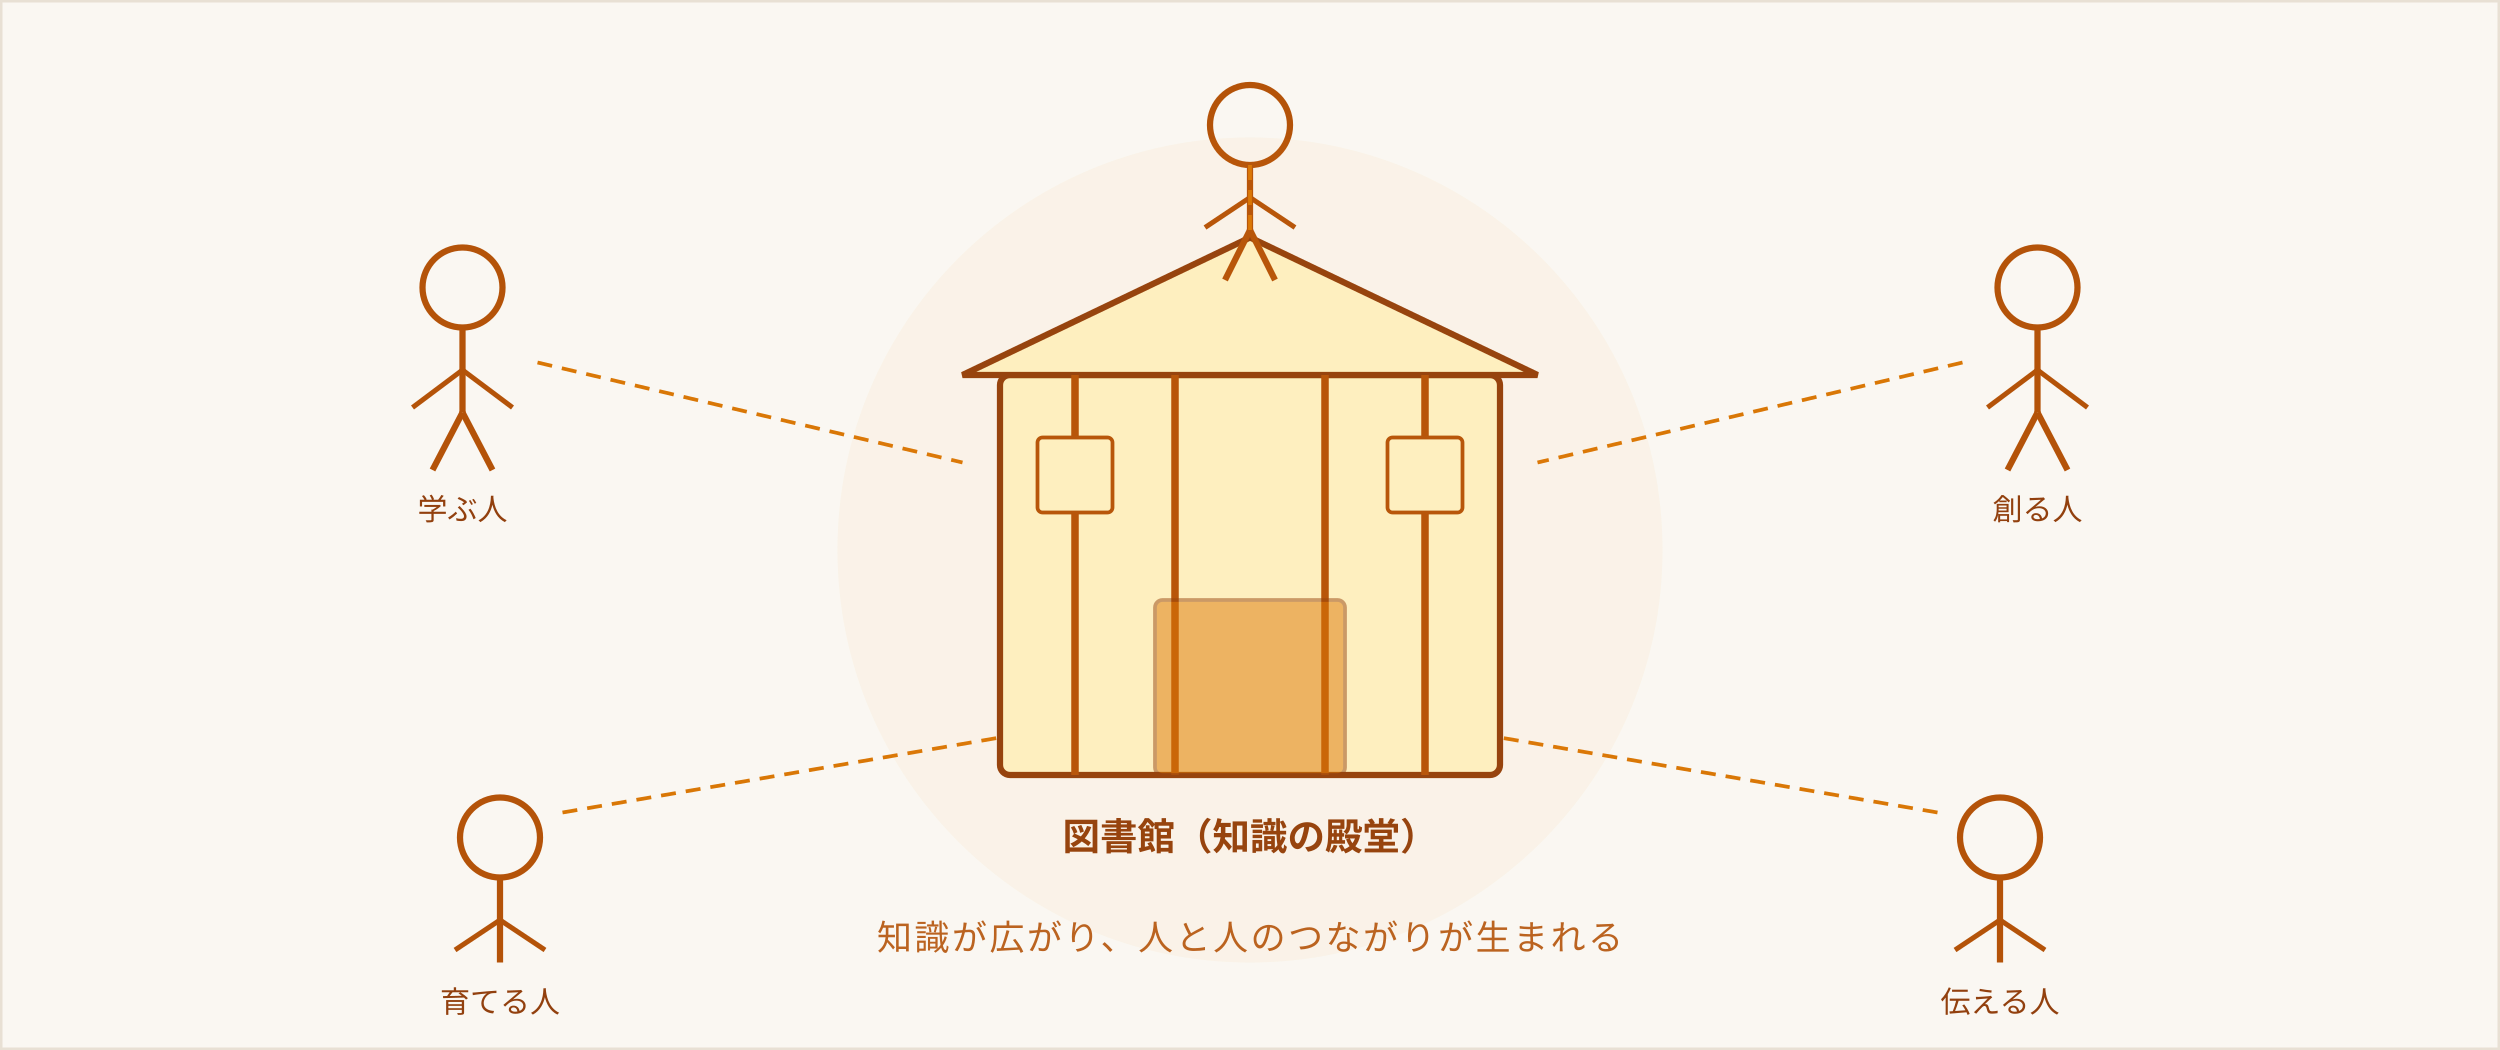
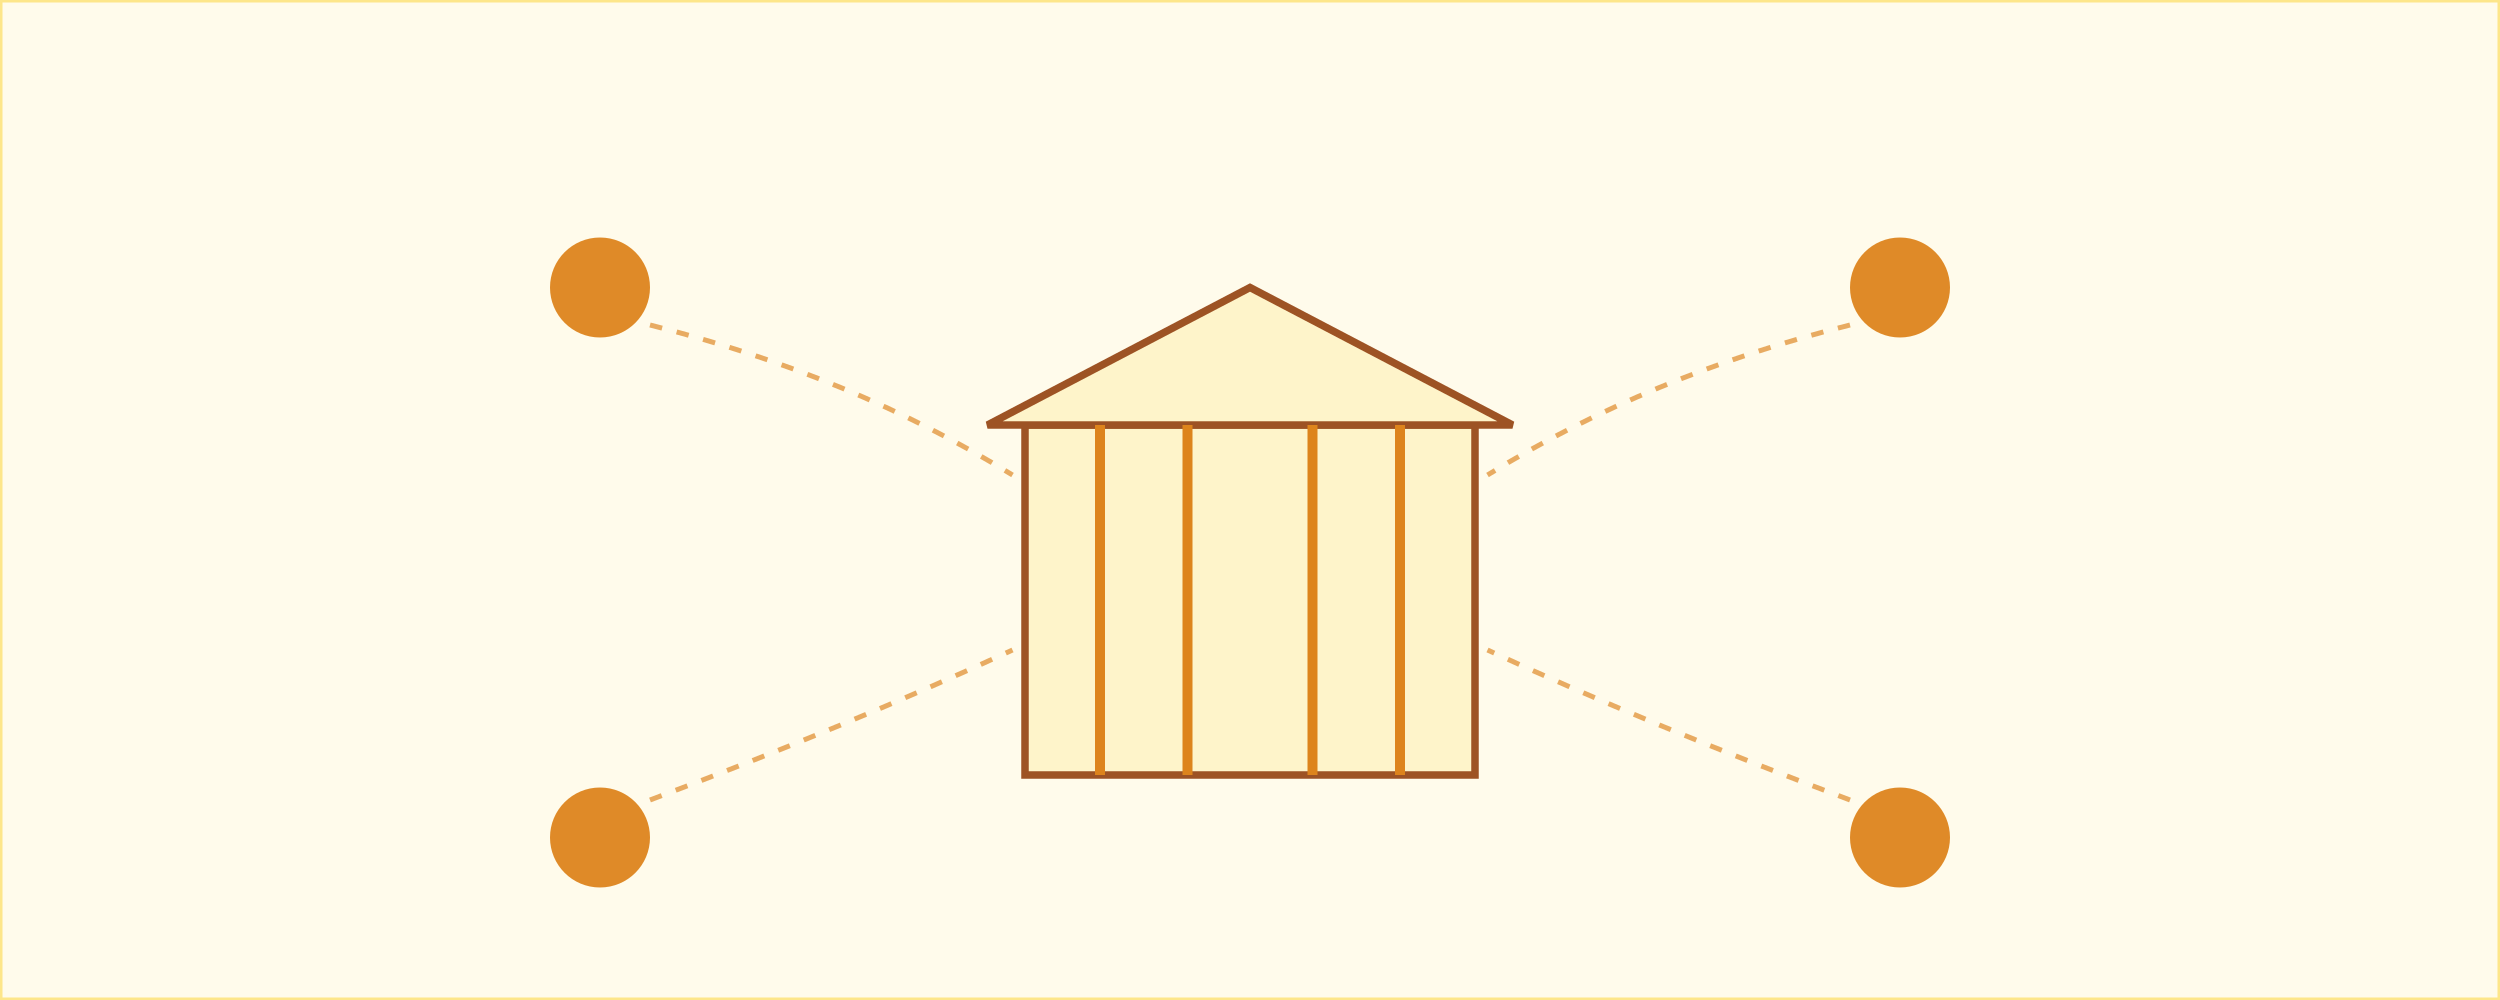
- <svg xmlns="http://www.w3.org/2000/svg" width="1000" height="420" viewBox="0 0 1000 420">
-   <rect width="1000" height="420" fill="#faf7f2" />
-   <rect x="0" y="0" width="1000" height="420" fill="none" stroke="#e8e0d4" stroke-width="2" />
-   <rect x="400" y="150" width="200" height="160" rx="4" fill="#fef3c7" stroke="#92400e" stroke-width="2.5" />
-   <polygon points="385,150 615,150 500,95" fill="#fef3c7" stroke="#92400e" stroke-width="2.5" />
-   <line x1="430" y1="150" x2="430" y2="310" stroke="#b45309" stroke-width="3" />
-   <line x1="470" y1="150" x2="470" y2="310" stroke="#b45309" stroke-width="3" />
-   <line x1="530" y1="150" x2="530" y2="310" stroke="#b45309" stroke-width="3" />
-   <line x1="570" y1="150" x2="570" y2="310" stroke="#b45309" stroke-width="3" />
-   <rect x="462" y="240" width="76" height="70" rx="3" fill="#d97706" opacity="0.5" stroke="#92400e" stroke-width="1.5" />
-   <rect x="415" y="175" width="30" height="30" rx="2" fill="#fef3c7" stroke="#b45309" stroke-width="1.5" />
-   <rect x="555" y="175" width="30" height="30" rx="2" fill="#fef3c7" stroke="#b45309" stroke-width="1.5" />
-   <text x="500" y="340" font-family="'Hiragino Sans', sans-serif" font-size="15" font-weight="700" fill="#92400e" text-anchor="middle">図書館（知識の殿堂）</text>
-   <circle cx="185" cy="115" r="16" fill="none" stroke="#b45309" stroke-width="2.5" />
-   <line x1="185" y1="131" x2="185" y2="165" stroke="#b45309" stroke-width="2.5" />
-   <line x1="185" y1="148" x2="165" y2="163" stroke="#b45309" stroke-width="2" />
-   <line x1="185" y1="148" x2="205" y2="163" stroke="#b45309" stroke-width="2" />
-   <line x1="185" y1="165" x2="173" y2="188" stroke="#b45309" stroke-width="2.5" />
-   <line x1="185" y1="165" x2="197" y2="188" stroke="#b45309" stroke-width="2.5" />
-   <text x="185" y="208" font-family="'Hiragino Sans', sans-serif" font-size="12" fill="#92400e" text-anchor="middle">学ぶ人</text>
-   <line x1="215" y1="145" x2="385" y2="185" stroke="#d97706" stroke-width="1.5" stroke-dasharray="6,4" />
-   <circle cx="500" cy="50" r="16" fill="none" stroke="#b45309" stroke-width="2.5" />
-   <line x1="500" y1="66" x2="500" y2="92" stroke="#b45309" stroke-width="2.5" />
-   <line x1="500" y1="79" x2="482" y2="91" stroke="#b45309" stroke-width="2" />
-   <line x1="500" y1="79" x2="518" y2="91" stroke="#b45309" stroke-width="2" />
-   <line x1="500" y1="92" x2="490" y2="112" stroke="#b45309" stroke-width="2.5" />
-   <line x1="500" y1="92" x2="510" y2="112" stroke="#b45309" stroke-width="2.5" />
-   <line x1="500" y1="66" x2="500" y2="95" stroke="#d97706" stroke-width="1.5" stroke-dasharray="6,4" />
-   <circle cx="815" cy="115" r="16" fill="none" stroke="#b45309" stroke-width="2.5" />
-   <line x1="815" y1="131" x2="815" y2="165" stroke="#b45309" stroke-width="2.5" />
-   <line x1="815" y1="148" x2="795" y2="163" stroke="#b45309" stroke-width="2" />
-   <line x1="815" y1="148" x2="835" y2="163" stroke="#b45309" stroke-width="2" />
-   <line x1="815" y1="165" x2="803" y2="188" stroke="#b45309" stroke-width="2.5" />
-   <line x1="815" y1="165" x2="827" y2="188" stroke="#b45309" stroke-width="2.5" />
-   <text x="815" y="208" font-family="'Hiragino Sans', sans-serif" font-size="12" fill="#92400e" text-anchor="middle">創る人</text>
-   <line x1="785" y1="145" x2="615" y2="185" stroke="#d97706" stroke-width="1.5" stroke-dasharray="6,4" />
-   <circle cx="200" cy="335" r="16" fill="none" stroke="#b45309" stroke-width="2.5" />
-   <line x1="200" y1="351" x2="200" y2="385" stroke="#b45309" stroke-width="2.5" />
-   <line x1="200" y1="368" x2="182" y2="380" stroke="#b45309" stroke-width="2" />
-   <line x1="200" y1="368" x2="218" y2="380" stroke="#b45309" stroke-width="2" />
-   <text x="200" y="405" font-family="'Hiragino Sans', sans-serif" font-size="12" fill="#92400e" text-anchor="middle">育てる人</text>
-   <line x1="225" y1="325" x2="400" y2="295" stroke="#d97706" stroke-width="1.5" stroke-dasharray="6,4" />
-   <circle cx="800" cy="335" r="16" fill="none" stroke="#b45309" stroke-width="2.5" />
-   <line x1="800" y1="351" x2="800" y2="385" stroke="#b45309" stroke-width="2.5" />
-   <line x1="800" y1="368" x2="782" y2="380" stroke="#b45309" stroke-width="2" />
-   <line x1="800" y1="368" x2="818" y2="380" stroke="#b45309" stroke-width="2" />
-   <text x="800" y="405" font-family="'Hiragino Sans', sans-serif" font-size="12" fill="#92400e" text-anchor="middle">伝える人</text>
-   <line x1="775" y1="325" x2="600" y2="295" stroke="#d97706" stroke-width="1.5" stroke-dasharray="6,4" />
-   <circle cx="500" cy="220" r="165" fill="#f59e0b" opacity="0.05" />
-   <text x="500" y="380" font-family="'Hiragino Sans', sans-serif" font-size="14" fill="#b45309" text-anchor="middle" letter-spacing="1" opacity="0.9">知識が広がり、人と人のつながりが生まれる</text>
+ <svg xmlns="http://www.w3.org/2000/svg" width="1000" height="400" viewBox="0 0 1000 400">
+   <rect width="1000" height="400" fill="#fffbeb" />
+   <rect x="0" y="0" width="1000" height="400" fill="none" stroke="#fde68a" stroke-width="2" />
+   <g opacity="0.9">
+     <rect x="410" y="170" width="180" height="140" fill="#fef3c7" stroke="#92400e" stroke-width="3" />
+     <polygon points="395,170 605,170 500,115" fill="#fef3c7" stroke="#92400e" stroke-width="3" />
+     <line x1="440" y1="170" x2="440" y2="310" stroke="#d97706" stroke-width="4" />
+     <line x1="475" y1="170" x2="475" y2="310" stroke="#d97706" stroke-width="4" />
+     <line x1="525" y1="170" x2="525" y2="310" stroke="#d97706" stroke-width="4" />
+     <line x1="560" y1="170" x2="560" y2="310" stroke="#d97706" stroke-width="4" />
+   </g>
+   <g fill="none" stroke="#d97706" stroke-width="2" stroke-dasharray="5 6" opacity="0.6">
+     <path d="M 260 130 Q 340 150 405 190" />
+     <path d="M 740 130 Q 660 150 595 190" />
+     <path d="M 260 320 Q 340 290 405 260" />
+     <path d="M 740 320 Q 660 290 595 260" />
+   </g>
+   <g opacity="0.85" fill="#d97706">
+     <circle cx="240" cy="115" r="20" />
+     <circle cx="760" cy="115" r="20" />
+     <circle cx="240" cy="335" r="20" />
+     <circle cx="760" cy="335" r="20" />
+   </g>
</svg>
